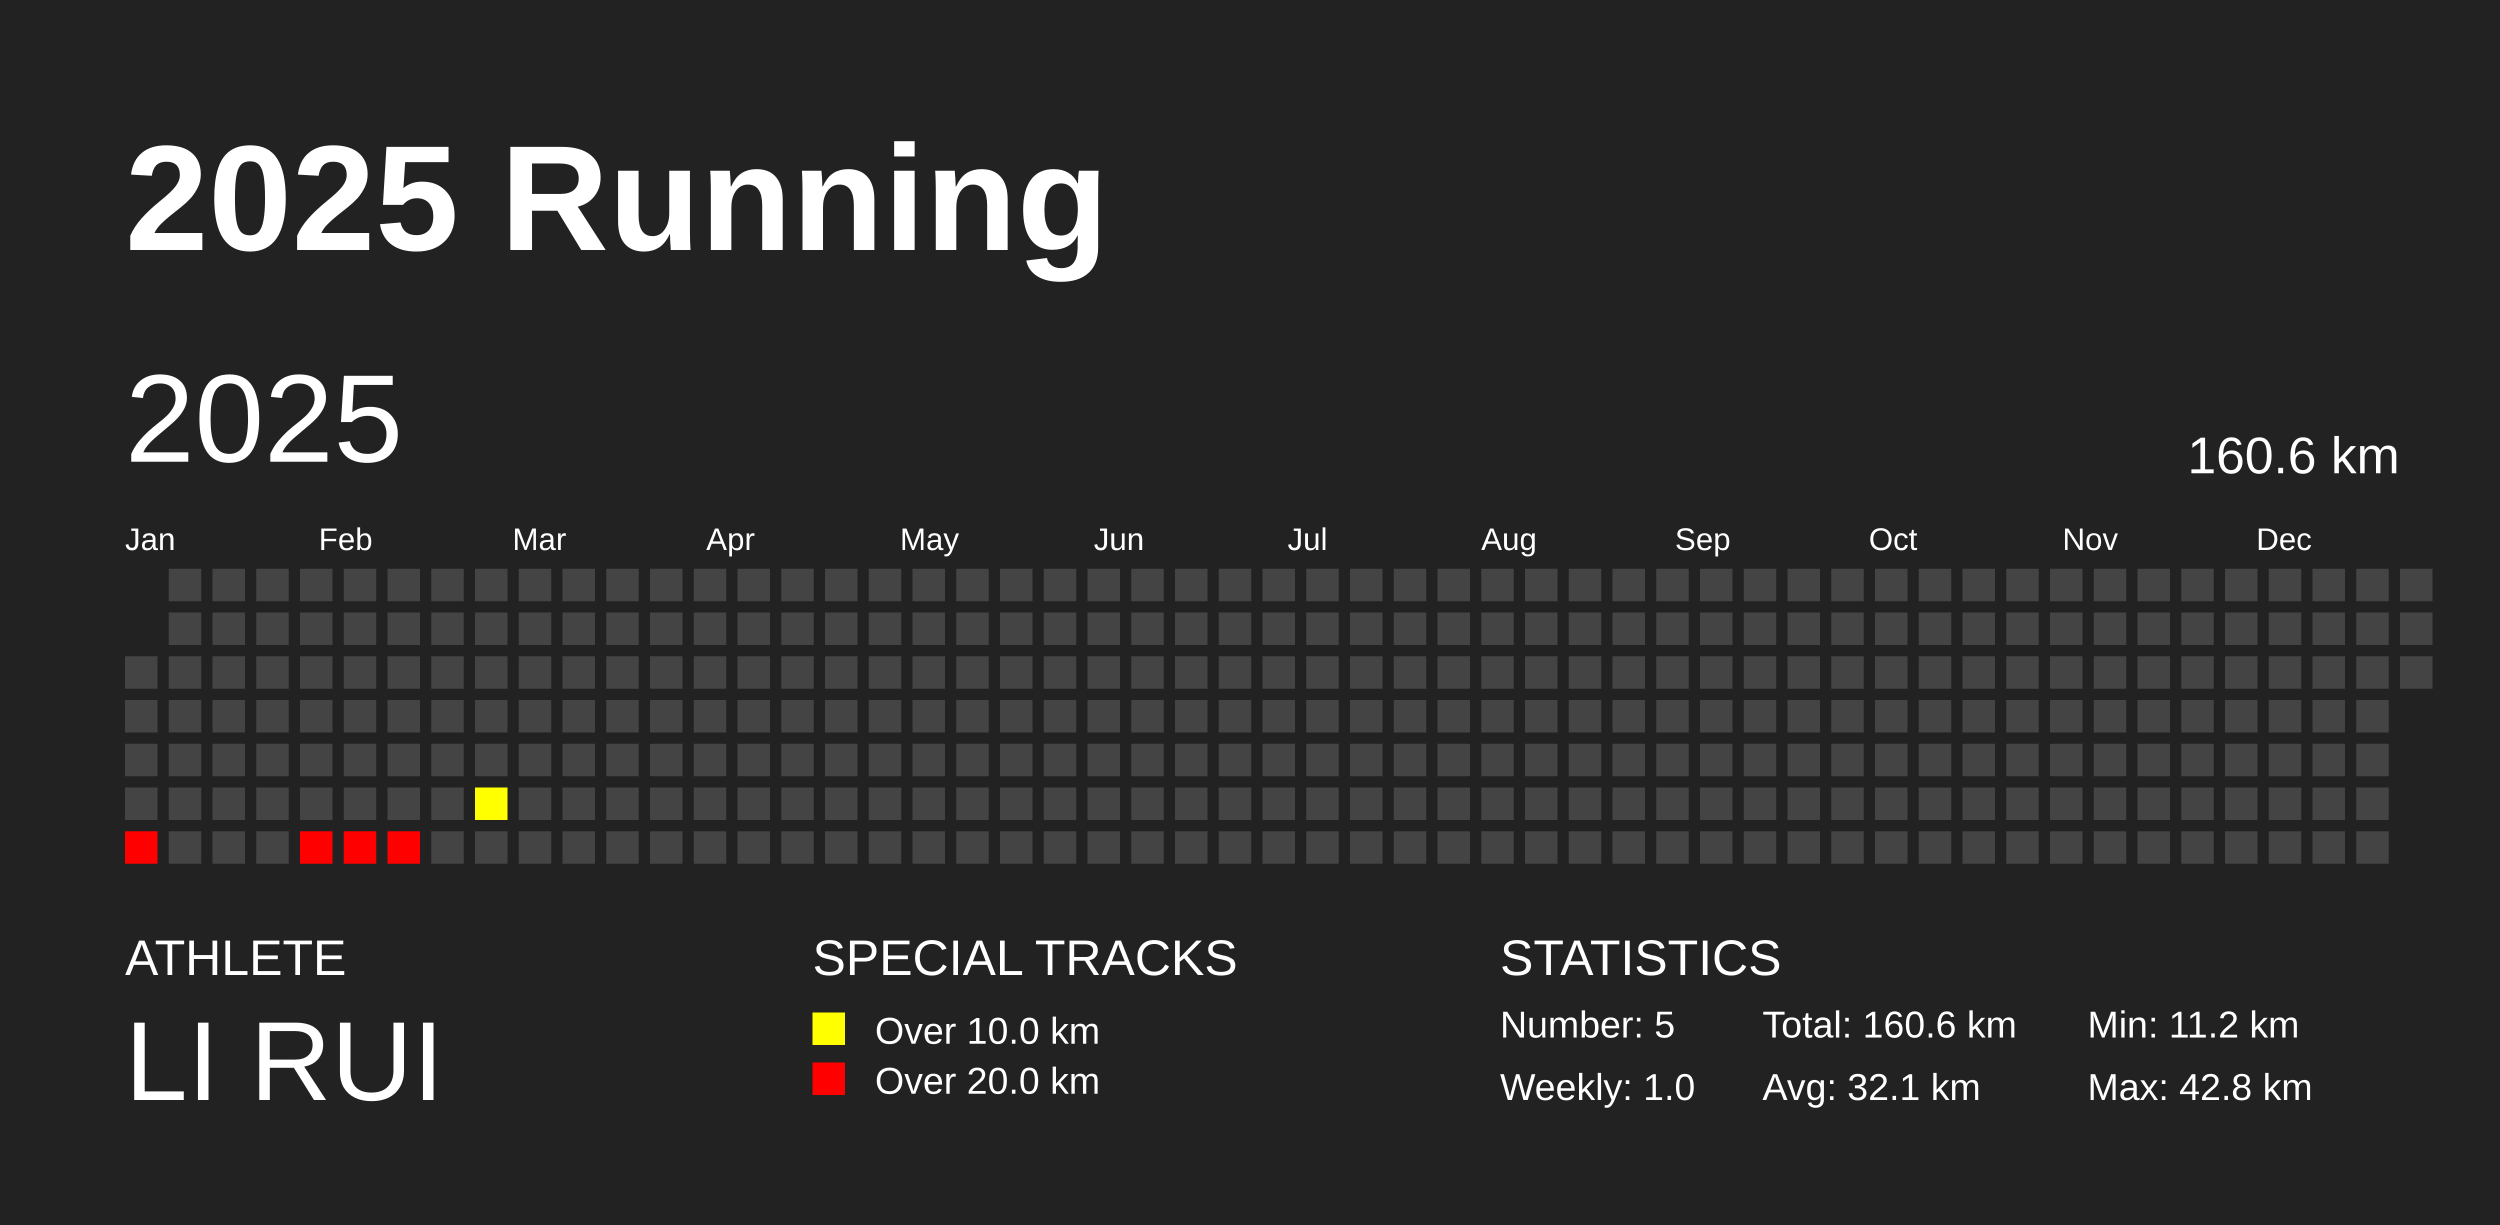
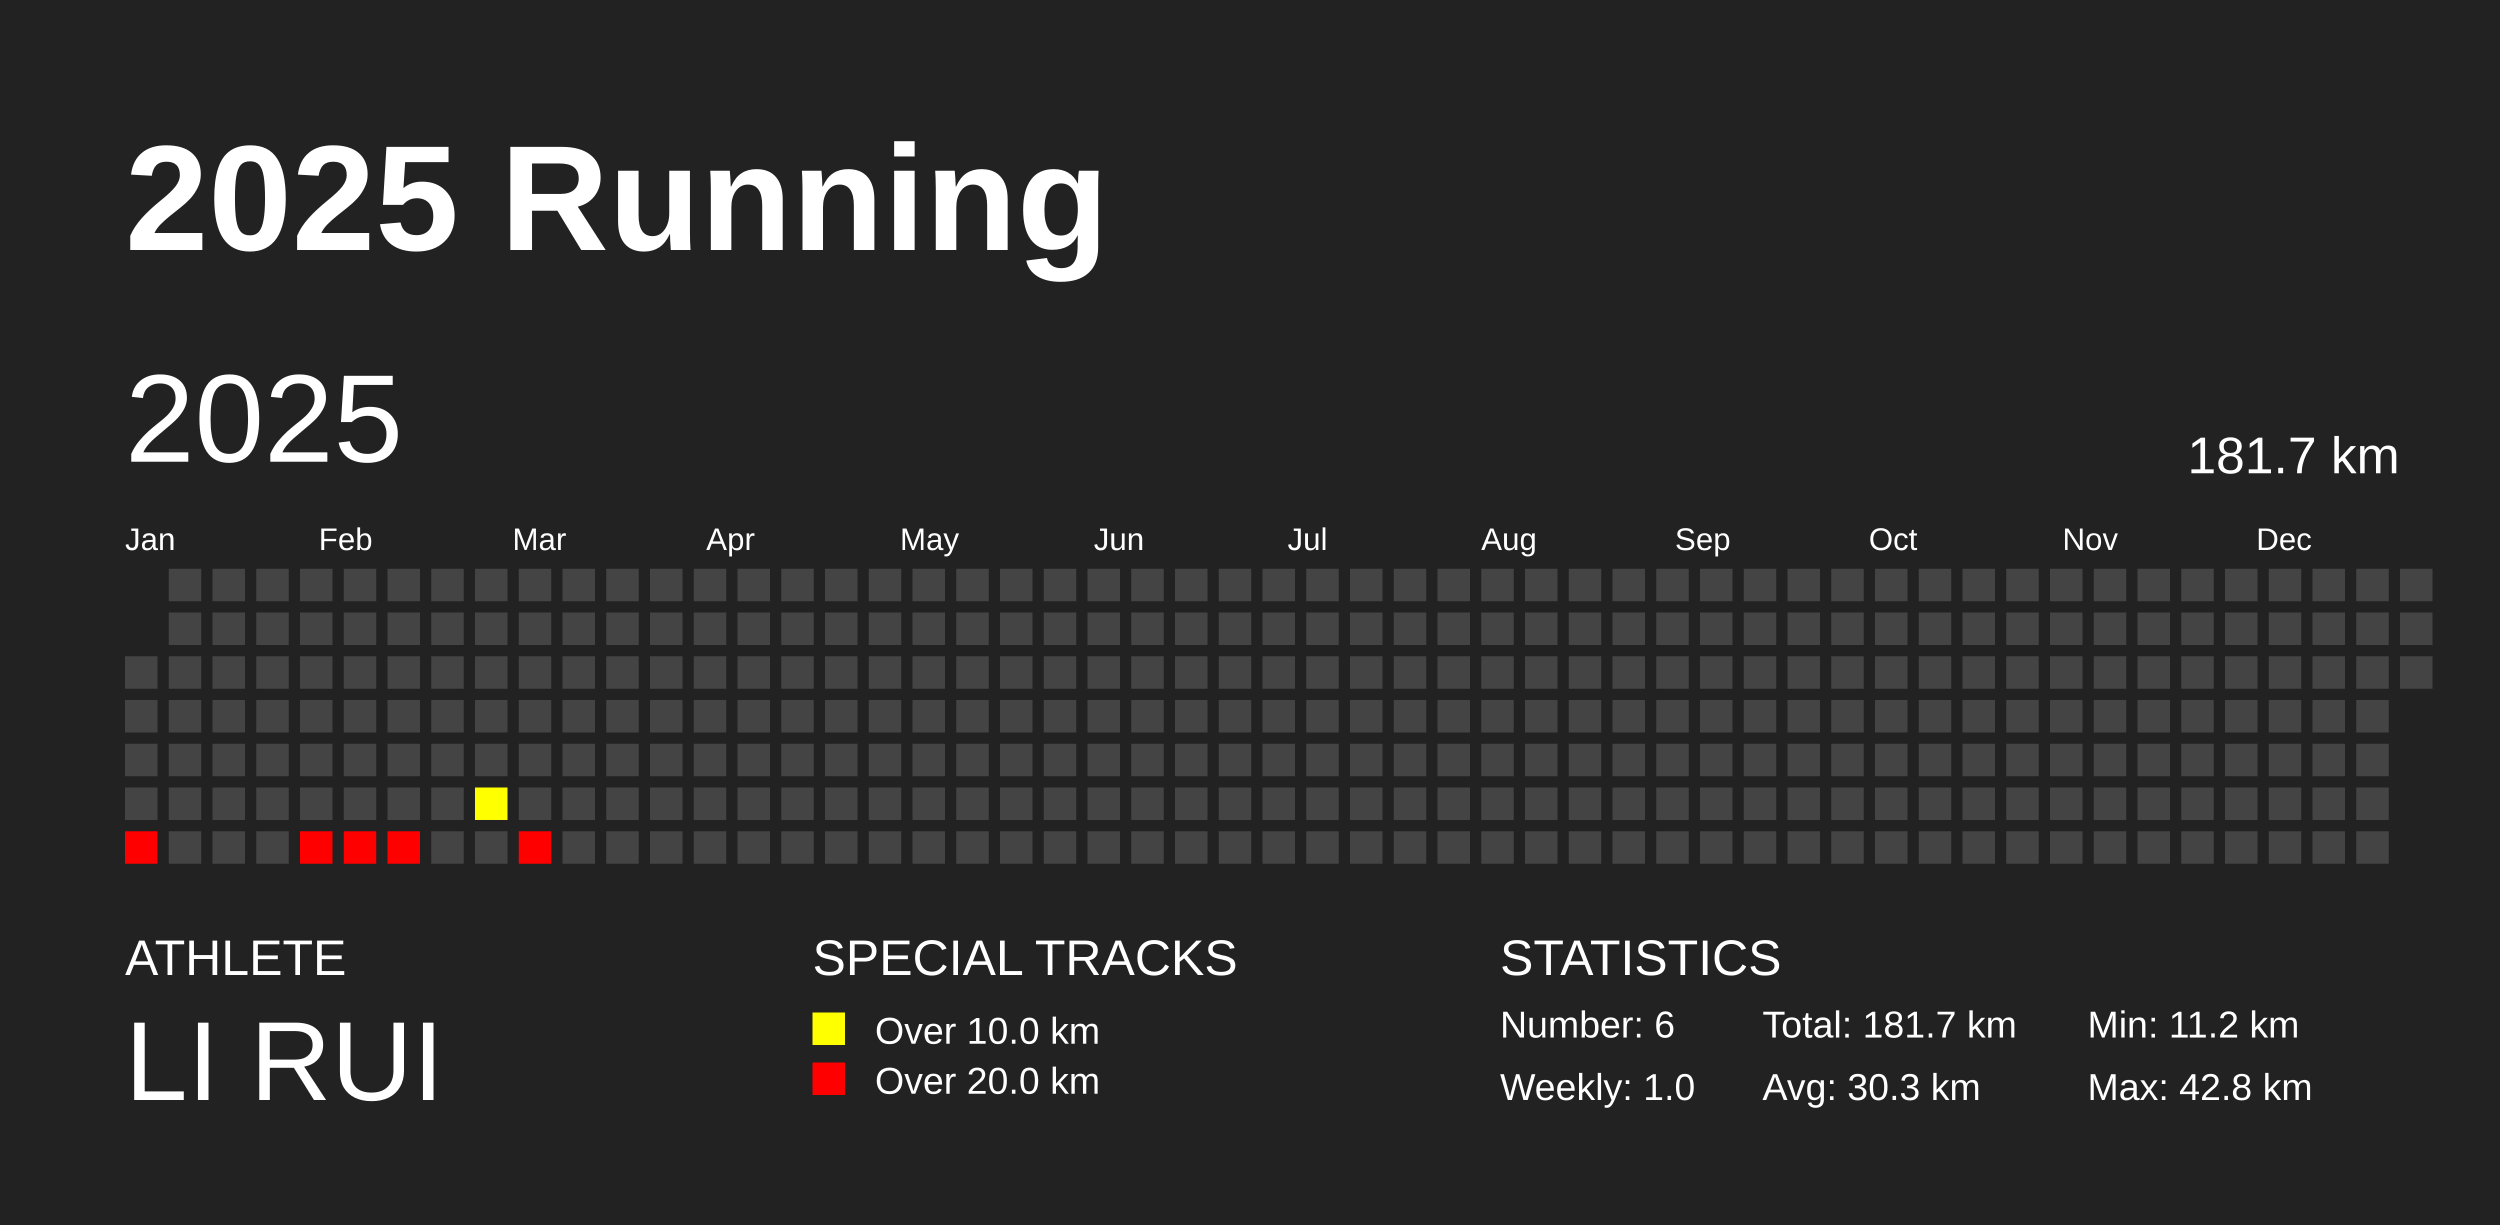
<svg xmlns="http://www.w3.org/2000/svg" baseProfile="full" height="98mm" version="1.1" viewBox="0,0,200,98" width="200mm">
  <defs />
  <rect fill="#222222" height="98" width="200" x="0" y="0" />
  <text fill="#FFFFFF" style="font-size:12px; font-family:Arial; font-weight:bold;" x="10" y="20">2025 Running</text>
  <text fill="#FFFFFF" style="font-size:4px; font-family:Arial" x="10" y="78">ATHLETE</text>
  <text fill="#FFFFFF" style="font-size:9px; font-family:Arial" x="10" y="88">LI RUI</text>
  <text fill="#FFFFFF" style="font-size:4px; font-family:Arial" x="65" y="78">SPECIAL TRACKS</text>
  <rect fill="yellow" height="2.6" width="2.6" x="65" y="81" />
  <text fill="#FFFFFF" style="font-size:3px; font-family:Arial" x="70" y="83.5">Over 10.0 km</text>
  <rect fill="red" height="2.6" width="2.6" x="65" y="85" />
  <text fill="#FFFFFF" style="font-size:3px; font-family:Arial" x="70" y="87.5">Over 20.0 km</text>
  <text fill="#FFFFFF" style="font-size:4px; font-family:Arial" x="120" y="78">STATISTICS</text>
-   <text fill="#FFFFFF" style="font-size:3px; font-family:Arial" x="120" y="83">Number: 5</text>
+   <text fill="#FFFFFF" style="font-size:3px; font-family:Arial" x="120" y="83">Number: 6</text>
  <text fill="#FFFFFF" style="font-size:3px; font-family:Arial" x="120" y="88">Weekly: 1.0</text>
-   <text fill="#FFFFFF" style="font-size:3px; font-family:Arial" x="141" y="83">Total: 160.6 km</text>
-   <text fill="#FFFFFF" style="font-size:3px; font-family:Arial" x="141" y="88">Avg: 32.1 km</text>
+   <text fill="#FFFFFF" style="font-size:3px; font-family:Arial" x="141" y="83">Total: 181.7 km</text>
+   <text fill="#FFFFFF" style="font-size:3px; font-family:Arial" x="141" y="88">Avg: 30.3 km</text>
  <text fill="#FFFFFF" style="font-size:3px; font-family:Arial" x="167" y="83">Min: 11.2 km</text>
  <text fill="#FFFFFF" style="font-size:3px; font-family:Arial" x="167" y="88">Max: 42.8 km</text>
  <text dominant-baseline="hanging" fill="#FFFFFF" style="font-size:10.0px; font-family:Arial;" x="10" y="30">2025</text>
-   <text dominant-baseline="hanging" fill="#FFFFFF" style="font-size:4.125px; font-family:Arial;" x="175" y="35">160.6 km</text>
+   <text dominant-baseline="hanging" fill="#FFFFFF" style="font-size:4.125px; font-family:Arial;" x="175" y="35">181.7 km</text>
  <text fill="#FFFFFF" style="font-size:2.5px; font-family:Arial" x="10.0" y="44">Jan</text>
  <text fill="#FFFFFF" style="font-size:2.5px; font-family:Arial" x="25.5" y="44">Feb</text>
  <text fill="#FFFFFF" style="font-size:2.5px; font-family:Arial" x="41.0" y="44">Mar</text>
  <text fill="#FFFFFF" style="font-size:2.5px; font-family:Arial" x="56.5" y="44">Apr</text>
  <text fill="#FFFFFF" style="font-size:2.5px; font-family:Arial" x="72.0" y="44">May</text>
  <text fill="#FFFFFF" style="font-size:2.5px; font-family:Arial" x="87.5" y="44">Jun</text>
  <text fill="#FFFFFF" style="font-size:2.5px; font-family:Arial" x="103.0" y="44">Jul</text>
  <text fill="#FFFFFF" style="font-size:2.5px; font-family:Arial" x="118.5" y="44">Aug</text>
  <text fill="#FFFFFF" style="font-size:2.5px; font-family:Arial" x="134.0" y="44">Sep</text>
  <text fill="#FFFFFF" style="font-size:2.5px; font-family:Arial" x="149.5" y="44">Oct</text>
  <text fill="#FFFFFF" style="font-size:2.5px; font-family:Arial" x="165.0" y="44">Nov</text>
  <text fill="#FFFFFF" style="font-size:2.5px; font-family:Arial" x="180.5" y="44">Dec</text>
  <rect fill="#444444" height="2.6" width="2.6" x="10.0" y="52.5" />
  <rect fill="#444444" height="2.6" width="2.6" x="10.0" y="56.0" />
  <rect fill="#444444" height="2.6" width="2.6" x="10.0" y="59.5" />
  <rect fill="#444444" height="2.6" width="2.6" x="10.0" y="63.0" />
  <rect fill="red" height="2.6" width="2.6" x="10.0" y="66.5" />
  <rect fill="#444444" height="2.6" width="2.6" x="13.5" y="45.5" />
  <rect fill="#444444" height="2.6" width="2.6" x="13.5" y="49.0" />
  <rect fill="#444444" height="2.6" width="2.6" x="13.5" y="52.5" />
  <rect fill="#444444" height="2.6" width="2.6" x="13.5" y="56.0" />
  <rect fill="#444444" height="2.6" width="2.6" x="13.5" y="59.5" />
  <rect fill="#444444" height="2.6" width="2.6" x="13.5" y="63.0" />
  <rect fill="#444444" height="2.6" width="2.6" x="13.5" y="66.5" />
  <rect fill="#444444" height="2.6" width="2.6" x="17.0" y="45.5" />
  <rect fill="#444444" height="2.6" width="2.6" x="17.0" y="49.0" />
  <rect fill="#444444" height="2.6" width="2.6" x="17.0" y="52.5" />
  <rect fill="#444444" height="2.6" width="2.6" x="17.0" y="56.0" />
  <rect fill="#444444" height="2.6" width="2.6" x="17.0" y="59.5" />
  <rect fill="#444444" height="2.6" width="2.6" x="17.0" y="63.0" />
  <rect fill="#444444" height="2.6" width="2.6" x="17.0" y="66.5" />
  <rect fill="#444444" height="2.6" width="2.6" x="20.5" y="45.5" />
  <rect fill="#444444" height="2.6" width="2.6" x="20.5" y="49.0" />
  <rect fill="#444444" height="2.6" width="2.6" x="20.5" y="52.5" />
  <rect fill="#444444" height="2.6" width="2.6" x="20.5" y="56.0" />
  <rect fill="#444444" height="2.6" width="2.6" x="20.5" y="59.5" />
  <rect fill="#444444" height="2.6" width="2.6" x="20.5" y="63.0" />
  <rect fill="#444444" height="2.6" width="2.6" x="20.5" y="66.5" />
  <rect fill="#444444" height="2.6" width="2.6" x="24.0" y="45.5" />
  <rect fill="#444444" height="2.6" width="2.6" x="24.0" y="49.0" />
  <rect fill="#444444" height="2.6" width="2.6" x="24.0" y="52.5" />
  <rect fill="#444444" height="2.6" width="2.6" x="24.0" y="56.0" />
  <rect fill="#444444" height="2.6" width="2.6" x="24.0" y="59.5" />
  <rect fill="#444444" height="2.6" width="2.6" x="24.0" y="63.0" />
  <rect fill="red" height="2.6" width="2.6" x="24.0" y="66.5" />
  <rect fill="#444444" height="2.6" width="2.6" x="27.5" y="45.5" />
  <rect fill="#444444" height="2.6" width="2.6" x="27.5" y="49.0" />
  <rect fill="#444444" height="2.6" width="2.6" x="27.5" y="52.5" />
  <rect fill="#444444" height="2.6" width="2.6" x="27.5" y="56.0" />
  <rect fill="#444444" height="2.6" width="2.6" x="27.5" y="59.5" />
  <rect fill="#444444" height="2.6" width="2.6" x="27.5" y="63.0" />
  <rect fill="red" height="2.6" width="2.6" x="27.5" y="66.5" />
  <rect fill="#444444" height="2.6" width="2.6" x="31.0" y="45.5" />
  <rect fill="#444444" height="2.6" width="2.6" x="31.0" y="49.0" />
  <rect fill="#444444" height="2.6" width="2.6" x="31.0" y="52.5" />
  <rect fill="#444444" height="2.6" width="2.6" x="31.0" y="56.0" />
  <rect fill="#444444" height="2.6" width="2.6" x="31.0" y="59.5" />
  <rect fill="#444444" height="2.6" width="2.6" x="31.0" y="63.0" />
  <rect fill="red" height="2.6" width="2.6" x="31.0" y="66.5" />
  <rect fill="#444444" height="2.6" width="2.6" x="34.5" y="45.5" />
  <rect fill="#444444" height="2.6" width="2.6" x="34.5" y="49.0" />
  <rect fill="#444444" height="2.6" width="2.6" x="34.5" y="52.5" />
  <rect fill="#444444" height="2.6" width="2.6" x="34.5" y="56.0" />
  <rect fill="#444444" height="2.6" width="2.6" x="34.5" y="59.5" />
  <rect fill="#444444" height="2.6" width="2.6" x="34.5" y="63.0" />
  <rect fill="#444444" height="2.6" width="2.6" x="34.5" y="66.5" />
  <rect fill="#444444" height="2.6" width="2.6" x="38.0" y="45.5" />
  <rect fill="#444444" height="2.6" width="2.6" x="38.0" y="49.0" />
  <rect fill="#444444" height="2.6" width="2.6" x="38.0" y="52.5" />
  <rect fill="#444444" height="2.6" width="2.6" x="38.0" y="56.0" />
  <rect fill="#444444" height="2.6" width="2.6" x="38.0" y="59.5" />
  <rect fill="#ffff00" height="2.6" width="2.6" x="38.0" y="63.0" />
  <rect fill="#444444" height="2.6" width="2.6" x="38.0" y="66.5" />
  <rect fill="#444444" height="2.6" width="2.6" x="41.5" y="45.5" />
  <rect fill="#444444" height="2.6" width="2.6" x="41.5" y="49.0" />
  <rect fill="#444444" height="2.6" width="2.6" x="41.5" y="52.5" />
  <rect fill="#444444" height="2.6" width="2.6" x="41.5" y="56.0" />
  <rect fill="#444444" height="2.6" width="2.6" x="41.5" y="59.5" />
  <rect fill="#444444" height="2.6" width="2.6" x="41.5" y="63.0" />
-   <rect fill="#444444" height="2.6" width="2.6" x="41.5" y="66.5" />
+   <rect fill="red" height="2.6" width="2.6" x="41.5" y="66.5" />
  <rect fill="#444444" height="2.6" width="2.6" x="45.0" y="45.5" />
  <rect fill="#444444" height="2.6" width="2.6" x="45.0" y="49.0" />
  <rect fill="#444444" height="2.6" width="2.6" x="45.0" y="52.5" />
  <rect fill="#444444" height="2.6" width="2.6" x="45.0" y="56.0" />
  <rect fill="#444444" height="2.6" width="2.6" x="45.0" y="59.5" />
  <rect fill="#444444" height="2.6" width="2.6" x="45.0" y="63.0" />
  <rect fill="#444444" height="2.6" width="2.6" x="45.0" y="66.5" />
  <rect fill="#444444" height="2.6" width="2.6" x="48.5" y="45.5" />
  <rect fill="#444444" height="2.6" width="2.6" x="48.5" y="49.0" />
  <rect fill="#444444" height="2.6" width="2.6" x="48.5" y="52.5" />
  <rect fill="#444444" height="2.6" width="2.6" x="48.5" y="56.0" />
  <rect fill="#444444" height="2.6" width="2.6" x="48.5" y="59.5" />
  <rect fill="#444444" height="2.6" width="2.6" x="48.5" y="63.0" />
  <rect fill="#444444" height="2.6" width="2.6" x="48.5" y="66.5" />
  <rect fill="#444444" height="2.6" width="2.6" x="52.0" y="45.5" />
  <rect fill="#444444" height="2.6" width="2.6" x="52.0" y="49.0" />
  <rect fill="#444444" height="2.6" width="2.6" x="52.0" y="52.5" />
  <rect fill="#444444" height="2.6" width="2.6" x="52.0" y="56.0" />
  <rect fill="#444444" height="2.6" width="2.6" x="52.0" y="59.5" />
  <rect fill="#444444" height="2.6" width="2.6" x="52.0" y="63.0" />
  <rect fill="#444444" height="2.6" width="2.6" x="52.0" y="66.5" />
  <rect fill="#444444" height="2.6" width="2.6" x="55.5" y="45.5" />
  <rect fill="#444444" height="2.6" width="2.6" x="55.5" y="49.0" />
  <rect fill="#444444" height="2.6" width="2.6" x="55.5" y="52.5" />
  <rect fill="#444444" height="2.6" width="2.6" x="55.5" y="56.0" />
  <rect fill="#444444" height="2.6" width="2.6" x="55.5" y="59.5" />
  <rect fill="#444444" height="2.6" width="2.6" x="55.5" y="63.0" />
  <rect fill="#444444" height="2.6" width="2.6" x="55.5" y="66.5" />
  <rect fill="#444444" height="2.6" width="2.6" x="59.0" y="45.5" />
  <rect fill="#444444" height="2.6" width="2.6" x="59.0" y="49.0" />
  <rect fill="#444444" height="2.6" width="2.6" x="59.0" y="52.5" />
  <rect fill="#444444" height="2.6" width="2.6" x="59.0" y="56.0" />
  <rect fill="#444444" height="2.6" width="2.6" x="59.0" y="59.5" />
  <rect fill="#444444" height="2.6" width="2.6" x="59.0" y="63.0" />
  <rect fill="#444444" height="2.6" width="2.6" x="59.0" y="66.5" />
  <rect fill="#444444" height="2.6" width="2.6" x="62.5" y="45.5" />
  <rect fill="#444444" height="2.6" width="2.6" x="62.5" y="49.0" />
  <rect fill="#444444" height="2.6" width="2.6" x="62.5" y="52.5" />
  <rect fill="#444444" height="2.6" width="2.6" x="62.5" y="56.0" />
  <rect fill="#444444" height="2.6" width="2.6" x="62.5" y="59.5" />
  <rect fill="#444444" height="2.6" width="2.6" x="62.5" y="63.0" />
  <rect fill="#444444" height="2.6" width="2.6" x="62.5" y="66.5" />
  <rect fill="#444444" height="2.6" width="2.6" x="66.0" y="45.5" />
  <rect fill="#444444" height="2.6" width="2.6" x="66.0" y="49.0" />
  <rect fill="#444444" height="2.6" width="2.6" x="66.0" y="52.5" />
  <rect fill="#444444" height="2.6" width="2.6" x="66.0" y="56.0" />
  <rect fill="#444444" height="2.6" width="2.6" x="66.0" y="59.5" />
  <rect fill="#444444" height="2.6" width="2.6" x="66.0" y="63.0" />
  <rect fill="#444444" height="2.6" width="2.6" x="66.0" y="66.5" />
  <rect fill="#444444" height="2.6" width="2.6" x="69.5" y="45.5" />
  <rect fill="#444444" height="2.6" width="2.6" x="69.5" y="49.0" />
  <rect fill="#444444" height="2.6" width="2.6" x="69.5" y="52.5" />
  <rect fill="#444444" height="2.6" width="2.6" x="69.5" y="56.0" />
  <rect fill="#444444" height="2.6" width="2.6" x="69.5" y="59.5" />
  <rect fill="#444444" height="2.6" width="2.6" x="69.5" y="63.0" />
  <rect fill="#444444" height="2.6" width="2.6" x="69.5" y="66.5" />
  <rect fill="#444444" height="2.6" width="2.6" x="73.0" y="45.5" />
  <rect fill="#444444" height="2.6" width="2.6" x="73.0" y="49.0" />
  <rect fill="#444444" height="2.6" width="2.6" x="73.0" y="52.5" />
  <rect fill="#444444" height="2.6" width="2.6" x="73.0" y="56.0" />
  <rect fill="#444444" height="2.6" width="2.6" x="73.0" y="59.5" />
  <rect fill="#444444" height="2.6" width="2.6" x="73.0" y="63.0" />
  <rect fill="#444444" height="2.6" width="2.6" x="73.0" y="66.5" />
  <rect fill="#444444" height="2.6" width="2.6" x="76.5" y="45.5" />
  <rect fill="#444444" height="2.6" width="2.6" x="76.5" y="49.0" />
  <rect fill="#444444" height="2.6" width="2.6" x="76.5" y="52.5" />
  <rect fill="#444444" height="2.6" width="2.6" x="76.5" y="56.0" />
  <rect fill="#444444" height="2.6" width="2.6" x="76.5" y="59.5" />
  <rect fill="#444444" height="2.6" width="2.6" x="76.5" y="63.0" />
  <rect fill="#444444" height="2.6" width="2.6" x="76.5" y="66.5" />
  <rect fill="#444444" height="2.6" width="2.6" x="80.0" y="45.5" />
  <rect fill="#444444" height="2.6" width="2.6" x="80.0" y="49.0" />
  <rect fill="#444444" height="2.6" width="2.6" x="80.0" y="52.5" />
  <rect fill="#444444" height="2.6" width="2.6" x="80.0" y="56.0" />
  <rect fill="#444444" height="2.6" width="2.6" x="80.0" y="59.5" />
  <rect fill="#444444" height="2.6" width="2.6" x="80.0" y="63.0" />
  <rect fill="#444444" height="2.6" width="2.6" x="80.0" y="66.5" />
  <rect fill="#444444" height="2.6" width="2.6" x="83.5" y="45.5" />
  <rect fill="#444444" height="2.6" width="2.6" x="83.5" y="49.0" />
  <rect fill="#444444" height="2.6" width="2.6" x="83.5" y="52.5" />
  <rect fill="#444444" height="2.6" width="2.6" x="83.5" y="56.0" />
  <rect fill="#444444" height="2.6" width="2.6" x="83.5" y="59.5" />
  <rect fill="#444444" height="2.6" width="2.6" x="83.5" y="63.0" />
  <rect fill="#444444" height="2.6" width="2.6" x="83.5" y="66.5" />
  <rect fill="#444444" height="2.6" width="2.6" x="87.0" y="45.5" />
  <rect fill="#444444" height="2.6" width="2.6" x="87.0" y="49.0" />
  <rect fill="#444444" height="2.6" width="2.6" x="87.0" y="52.5" />
  <rect fill="#444444" height="2.6" width="2.6" x="87.0" y="56.0" />
  <rect fill="#444444" height="2.6" width="2.6" x="87.0" y="59.5" />
  <rect fill="#444444" height="2.6" width="2.6" x="87.0" y="63.0" />
  <rect fill="#444444" height="2.6" width="2.6" x="87.0" y="66.5" />
  <rect fill="#444444" height="2.6" width="2.6" x="90.5" y="45.5" />
  <rect fill="#444444" height="2.6" width="2.6" x="90.5" y="49.0" />
  <rect fill="#444444" height="2.6" width="2.6" x="90.5" y="52.5" />
  <rect fill="#444444" height="2.6" width="2.6" x="90.5" y="56.0" />
  <rect fill="#444444" height="2.6" width="2.6" x="90.5" y="59.5" />
  <rect fill="#444444" height="2.6" width="2.6" x="90.5" y="63.0" />
  <rect fill="#444444" height="2.6" width="2.6" x="90.5" y="66.5" />
  <rect fill="#444444" height="2.6" width="2.6" x="94.0" y="45.5" />
  <rect fill="#444444" height="2.6" width="2.6" x="94.0" y="49.0" />
  <rect fill="#444444" height="2.6" width="2.6" x="94.0" y="52.5" />
  <rect fill="#444444" height="2.6" width="2.6" x="94.0" y="56.0" />
  <rect fill="#444444" height="2.6" width="2.6" x="94.0" y="59.5" />
  <rect fill="#444444" height="2.6" width="2.6" x="94.0" y="63.0" />
  <rect fill="#444444" height="2.6" width="2.6" x="94.0" y="66.5" />
  <rect fill="#444444" height="2.6" width="2.6" x="97.5" y="45.5" />
  <rect fill="#444444" height="2.6" width="2.6" x="97.5" y="49.0" />
  <rect fill="#444444" height="2.6" width="2.6" x="97.5" y="52.5" />
  <rect fill="#444444" height="2.6" width="2.6" x="97.5" y="56.0" />
  <rect fill="#444444" height="2.6" width="2.6" x="97.5" y="59.5" />
  <rect fill="#444444" height="2.6" width="2.6" x="97.5" y="63.0" />
  <rect fill="#444444" height="2.6" width="2.6" x="97.5" y="66.5" />
  <rect fill="#444444" height="2.6" width="2.6" x="101.0" y="45.5" />
  <rect fill="#444444" height="2.6" width="2.6" x="101.0" y="49.0" />
  <rect fill="#444444" height="2.6" width="2.6" x="101.0" y="52.5" />
  <rect fill="#444444" height="2.6" width="2.6" x="101.0" y="56.0" />
  <rect fill="#444444" height="2.6" width="2.6" x="101.0" y="59.5" />
  <rect fill="#444444" height="2.6" width="2.6" x="101.0" y="63.0" />
  <rect fill="#444444" height="2.6" width="2.6" x="101.0" y="66.5" />
  <rect fill="#444444" height="2.6" width="2.6" x="104.5" y="45.5" />
  <rect fill="#444444" height="2.6" width="2.6" x="104.5" y="49.0" />
  <rect fill="#444444" height="2.6" width="2.6" x="104.5" y="52.5" />
  <rect fill="#444444" height="2.6" width="2.6" x="104.5" y="56.0" />
  <rect fill="#444444" height="2.6" width="2.6" x="104.5" y="59.5" />
  <rect fill="#444444" height="2.6" width="2.6" x="104.5" y="63.0" />
  <rect fill="#444444" height="2.6" width="2.6" x="104.5" y="66.5" />
  <rect fill="#444444" height="2.6" width="2.6" x="108.0" y="45.5" />
  <rect fill="#444444" height="2.6" width="2.6" x="108.0" y="49.0" />
  <rect fill="#444444" height="2.6" width="2.6" x="108.0" y="52.5" />
  <rect fill="#444444" height="2.6" width="2.6" x="108.0" y="56.0" />
  <rect fill="#444444" height="2.6" width="2.6" x="108.0" y="59.5" />
  <rect fill="#444444" height="2.6" width="2.6" x="108.0" y="63.0" />
  <rect fill="#444444" height="2.6" width="2.6" x="108.0" y="66.5" />
  <rect fill="#444444" height="2.6" width="2.6" x="111.5" y="45.5" />
  <rect fill="#444444" height="2.6" width="2.6" x="111.5" y="49.0" />
  <rect fill="#444444" height="2.6" width="2.6" x="111.5" y="52.5" />
  <rect fill="#444444" height="2.6" width="2.6" x="111.5" y="56.0" />
  <rect fill="#444444" height="2.6" width="2.6" x="111.5" y="59.5" />
  <rect fill="#444444" height="2.6" width="2.6" x="111.5" y="63.0" />
  <rect fill="#444444" height="2.6" width="2.6" x="111.5" y="66.5" />
  <rect fill="#444444" height="2.6" width="2.6" x="115.0" y="45.5" />
  <rect fill="#444444" height="2.6" width="2.6" x="115.0" y="49.0" />
  <rect fill="#444444" height="2.6" width="2.6" x="115.0" y="52.5" />
  <rect fill="#444444" height="2.6" width="2.6" x="115.0" y="56.0" />
  <rect fill="#444444" height="2.6" width="2.6" x="115.0" y="59.5" />
  <rect fill="#444444" height="2.6" width="2.6" x="115.0" y="63.0" />
  <rect fill="#444444" height="2.6" width="2.6" x="115.0" y="66.5" />
  <rect fill="#444444" height="2.6" width="2.6" x="118.5" y="45.5" />
  <rect fill="#444444" height="2.6" width="2.6" x="118.5" y="49.0" />
  <rect fill="#444444" height="2.6" width="2.6" x="118.5" y="52.5" />
  <rect fill="#444444" height="2.6" width="2.6" x="118.5" y="56.0" />
  <rect fill="#444444" height="2.6" width="2.6" x="118.5" y="59.5" />
  <rect fill="#444444" height="2.6" width="2.6" x="118.5" y="63.0" />
  <rect fill="#444444" height="2.6" width="2.6" x="118.5" y="66.5" />
  <rect fill="#444444" height="2.6" width="2.6" x="122.0" y="45.5" />
  <rect fill="#444444" height="2.6" width="2.6" x="122.0" y="49.0" />
  <rect fill="#444444" height="2.6" width="2.6" x="122.0" y="52.5" />
  <rect fill="#444444" height="2.6" width="2.6" x="122.0" y="56.0" />
  <rect fill="#444444" height="2.6" width="2.6" x="122.0" y="59.5" />
  <rect fill="#444444" height="2.6" width="2.6" x="122.0" y="63.0" />
  <rect fill="#444444" height="2.6" width="2.6" x="122.0" y="66.5" />
  <rect fill="#444444" height="2.6" width="2.6" x="125.5" y="45.5" />
  <rect fill="#444444" height="2.6" width="2.6" x="125.5" y="49.0" />
  <rect fill="#444444" height="2.6" width="2.6" x="125.5" y="52.5" />
  <rect fill="#444444" height="2.6" width="2.6" x="125.5" y="56.0" />
  <rect fill="#444444" height="2.6" width="2.6" x="125.5" y="59.5" />
  <rect fill="#444444" height="2.6" width="2.6" x="125.5" y="63.0" />
  <rect fill="#444444" height="2.6" width="2.6" x="125.5" y="66.5" />
  <rect fill="#444444" height="2.6" width="2.6" x="129.0" y="45.5" />
  <rect fill="#444444" height="2.6" width="2.6" x="129.0" y="49.0" />
  <rect fill="#444444" height="2.6" width="2.6" x="129.0" y="52.5" />
  <rect fill="#444444" height="2.6" width="2.6" x="129.0" y="56.0" />
  <rect fill="#444444" height="2.6" width="2.6" x="129.0" y="59.5" />
  <rect fill="#444444" height="2.6" width="2.6" x="129.0" y="63.0" />
  <rect fill="#444444" height="2.6" width="2.6" x="129.0" y="66.5" />
  <rect fill="#444444" height="2.6" width="2.6" x="132.5" y="45.5" />
  <rect fill="#444444" height="2.6" width="2.6" x="132.5" y="49.0" />
  <rect fill="#444444" height="2.6" width="2.6" x="132.5" y="52.5" />
  <rect fill="#444444" height="2.6" width="2.6" x="132.5" y="56.0" />
  <rect fill="#444444" height="2.6" width="2.6" x="132.5" y="59.5" />
  <rect fill="#444444" height="2.6" width="2.6" x="132.5" y="63.0" />
  <rect fill="#444444" height="2.6" width="2.6" x="132.5" y="66.5" />
  <rect fill="#444444" height="2.6" width="2.6" x="136.0" y="45.5" />
  <rect fill="#444444" height="2.6" width="2.6" x="136.0" y="49.0" />
  <rect fill="#444444" height="2.6" width="2.6" x="136.0" y="52.5" />
  <rect fill="#444444" height="2.6" width="2.6" x="136.0" y="56.0" />
  <rect fill="#444444" height="2.6" width="2.6" x="136.0" y="59.5" />
  <rect fill="#444444" height="2.6" width="2.6" x="136.0" y="63.0" />
  <rect fill="#444444" height="2.6" width="2.6" x="136.0" y="66.5" />
  <rect fill="#444444" height="2.6" width="2.6" x="139.5" y="45.5" />
  <rect fill="#444444" height="2.6" width="2.6" x="139.5" y="49.0" />
  <rect fill="#444444" height="2.6" width="2.6" x="139.5" y="52.5" />
  <rect fill="#444444" height="2.6" width="2.6" x="139.5" y="56.0" />
  <rect fill="#444444" height="2.6" width="2.6" x="139.5" y="59.5" />
  <rect fill="#444444" height="2.6" width="2.6" x="139.5" y="63.0" />
  <rect fill="#444444" height="2.6" width="2.6" x="139.5" y="66.5" />
  <rect fill="#444444" height="2.6" width="2.6" x="143.0" y="45.5" />
  <rect fill="#444444" height="2.6" width="2.6" x="143.0" y="49.0" />
  <rect fill="#444444" height="2.6" width="2.6" x="143.0" y="52.5" />
  <rect fill="#444444" height="2.6" width="2.6" x="143.0" y="56.0" />
  <rect fill="#444444" height="2.6" width="2.6" x="143.0" y="59.5" />
  <rect fill="#444444" height="2.6" width="2.6" x="143.0" y="63.0" />
  <rect fill="#444444" height="2.6" width="2.6" x="143.0" y="66.5" />
  <rect fill="#444444" height="2.6" width="2.6" x="146.5" y="45.5" />
  <rect fill="#444444" height="2.6" width="2.6" x="146.5" y="49.0" />
  <rect fill="#444444" height="2.6" width="2.6" x="146.5" y="52.5" />
  <rect fill="#444444" height="2.6" width="2.6" x="146.5" y="56.0" />
  <rect fill="#444444" height="2.6" width="2.6" x="146.5" y="59.5" />
  <rect fill="#444444" height="2.6" width="2.6" x="146.5" y="63.0" />
  <rect fill="#444444" height="2.6" width="2.6" x="146.5" y="66.5" />
  <rect fill="#444444" height="2.6" width="2.6" x="150.0" y="45.5" />
  <rect fill="#444444" height="2.6" width="2.6" x="150.0" y="49.0" />
  <rect fill="#444444" height="2.6" width="2.6" x="150.0" y="52.5" />
  <rect fill="#444444" height="2.6" width="2.6" x="150.0" y="56.0" />
  <rect fill="#444444" height="2.6" width="2.6" x="150.0" y="59.5" />
  <rect fill="#444444" height="2.6" width="2.6" x="150.0" y="63.0" />
  <rect fill="#444444" height="2.6" width="2.6" x="150.0" y="66.5" />
  <rect fill="#444444" height="2.6" width="2.6" x="153.5" y="45.5" />
  <rect fill="#444444" height="2.6" width="2.6" x="153.5" y="49.0" />
  <rect fill="#444444" height="2.6" width="2.6" x="153.5" y="52.5" />
  <rect fill="#444444" height="2.6" width="2.6" x="153.5" y="56.0" />
  <rect fill="#444444" height="2.6" width="2.6" x="153.5" y="59.5" />
  <rect fill="#444444" height="2.6" width="2.6" x="153.5" y="63.0" />
  <rect fill="#444444" height="2.6" width="2.6" x="153.5" y="66.5" />
  <rect fill="#444444" height="2.6" width="2.6" x="157.0" y="45.5" />
  <rect fill="#444444" height="2.6" width="2.6" x="157.0" y="49.0" />
  <rect fill="#444444" height="2.6" width="2.6" x="157.0" y="52.5" />
  <rect fill="#444444" height="2.6" width="2.6" x="157.0" y="56.0" />
  <rect fill="#444444" height="2.6" width="2.6" x="157.0" y="59.5" />
  <rect fill="#444444" height="2.6" width="2.6" x="157.0" y="63.0" />
  <rect fill="#444444" height="2.6" width="2.6" x="157.0" y="66.5" />
  <rect fill="#444444" height="2.6" width="2.6" x="160.5" y="45.5" />
  <rect fill="#444444" height="2.6" width="2.6" x="160.5" y="49.0" />
  <rect fill="#444444" height="2.6" width="2.6" x="160.5" y="52.5" />
  <rect fill="#444444" height="2.6" width="2.6" x="160.5" y="56.0" />
  <rect fill="#444444" height="2.6" width="2.6" x="160.5" y="59.5" />
  <rect fill="#444444" height="2.6" width="2.6" x="160.5" y="63.0" />
  <rect fill="#444444" height="2.6" width="2.6" x="160.5" y="66.5" />
  <rect fill="#444444" height="2.6" width="2.6" x="164.0" y="45.5" />
  <rect fill="#444444" height="2.6" width="2.6" x="164.0" y="49.0" />
  <rect fill="#444444" height="2.6" width="2.6" x="164.0" y="52.5" />
  <rect fill="#444444" height="2.6" width="2.6" x="164.0" y="56.0" />
  <rect fill="#444444" height="2.6" width="2.6" x="164.0" y="59.5" />
  <rect fill="#444444" height="2.6" width="2.6" x="164.0" y="63.0" />
  <rect fill="#444444" height="2.6" width="2.6" x="164.0" y="66.5" />
  <rect fill="#444444" height="2.6" width="2.6" x="167.5" y="45.5" />
  <rect fill="#444444" height="2.6" width="2.6" x="167.5" y="49.0" />
  <rect fill="#444444" height="2.6" width="2.6" x="167.5" y="52.5" />
  <rect fill="#444444" height="2.6" width="2.6" x="167.5" y="56.0" />
  <rect fill="#444444" height="2.6" width="2.6" x="167.5" y="59.5" />
  <rect fill="#444444" height="2.6" width="2.6" x="167.5" y="63.0" />
  <rect fill="#444444" height="2.6" width="2.6" x="167.5" y="66.5" />
  <rect fill="#444444" height="2.6" width="2.6" x="171.0" y="45.5" />
  <rect fill="#444444" height="2.6" width="2.6" x="171.0" y="49.0" />
  <rect fill="#444444" height="2.6" width="2.6" x="171.0" y="52.5" />
  <rect fill="#444444" height="2.6" width="2.6" x="171.0" y="56.0" />
  <rect fill="#444444" height="2.6" width="2.6" x="171.0" y="59.5" />
  <rect fill="#444444" height="2.6" width="2.6" x="171.0" y="63.0" />
  <rect fill="#444444" height="2.6" width="2.6" x="171.0" y="66.5" />
  <rect fill="#444444" height="2.6" width="2.6" x="174.5" y="45.5" />
  <rect fill="#444444" height="2.6" width="2.6" x="174.5" y="49.0" />
  <rect fill="#444444" height="2.6" width="2.6" x="174.5" y="52.5" />
  <rect fill="#444444" height="2.6" width="2.6" x="174.5" y="56.0" />
  <rect fill="#444444" height="2.6" width="2.6" x="174.5" y="59.5" />
  <rect fill="#444444" height="2.6" width="2.6" x="174.5" y="63.0" />
  <rect fill="#444444" height="2.6" width="2.6" x="174.5" y="66.5" />
  <rect fill="#444444" height="2.6" width="2.6" x="178.0" y="45.5" />
  <rect fill="#444444" height="2.6" width="2.6" x="178.0" y="49.0" />
  <rect fill="#444444" height="2.6" width="2.6" x="178.0" y="52.5" />
  <rect fill="#444444" height="2.6" width="2.6" x="178.0" y="56.0" />
  <rect fill="#444444" height="2.6" width="2.6" x="178.0" y="59.5" />
  <rect fill="#444444" height="2.6" width="2.6" x="178.0" y="63.0" />
  <rect fill="#444444" height="2.6" width="2.6" x="178.0" y="66.5" />
  <rect fill="#444444" height="2.6" width="2.6" x="181.5" y="45.5" />
  <rect fill="#444444" height="2.6" width="2.6" x="181.5" y="49.0" />
  <rect fill="#444444" height="2.6" width="2.6" x="181.5" y="52.5" />
  <rect fill="#444444" height="2.6" width="2.6" x="181.5" y="56.0" />
  <rect fill="#444444" height="2.6" width="2.6" x="181.5" y="59.5" />
  <rect fill="#444444" height="2.6" width="2.6" x="181.5" y="63.0" />
  <rect fill="#444444" height="2.6" width="2.6" x="181.5" y="66.5" />
  <rect fill="#444444" height="2.6" width="2.6" x="185.0" y="45.5" />
  <rect fill="#444444" height="2.6" width="2.6" x="185.0" y="49.0" />
  <rect fill="#444444" height="2.6" width="2.6" x="185.0" y="52.5" />
  <rect fill="#444444" height="2.6" width="2.6" x="185.0" y="56.0" />
  <rect fill="#444444" height="2.6" width="2.6" x="185.0" y="59.5" />
  <rect fill="#444444" height="2.6" width="2.6" x="185.0" y="63.0" />
  <rect fill="#444444" height="2.6" width="2.6" x="185.0" y="66.5" />
  <rect fill="#444444" height="2.6" width="2.6" x="188.5" y="45.5" />
  <rect fill="#444444" height="2.6" width="2.6" x="188.5" y="49.0" />
  <rect fill="#444444" height="2.6" width="2.6" x="188.5" y="52.5" />
  <rect fill="#444444" height="2.6" width="2.6" x="188.5" y="56.0" />
  <rect fill="#444444" height="2.6" width="2.6" x="188.5" y="59.5" />
  <rect fill="#444444" height="2.6" width="2.6" x="188.5" y="63.0" />
  <rect fill="#444444" height="2.6" width="2.6" x="188.5" y="66.5" />
  <rect fill="#444444" height="2.6" width="2.6" x="192.0" y="45.5" />
  <rect fill="#444444" height="2.6" width="2.6" x="192.0" y="49.0" />
  <rect fill="#444444" height="2.6" width="2.6" x="192.0" y="52.5" />
</svg>
